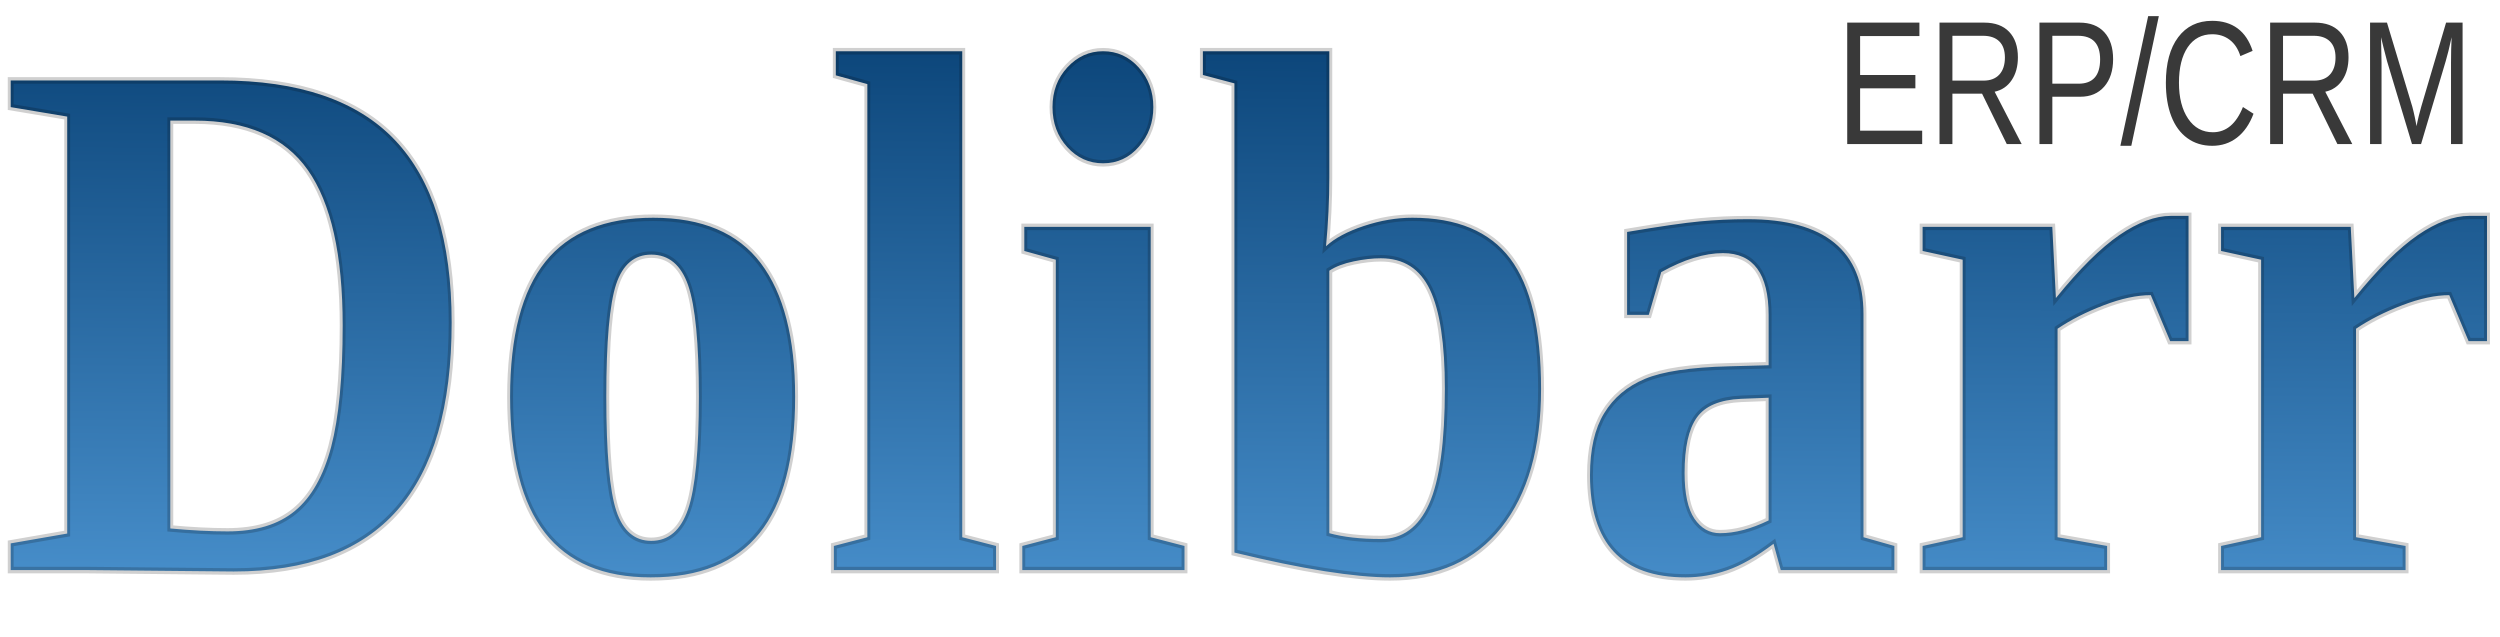
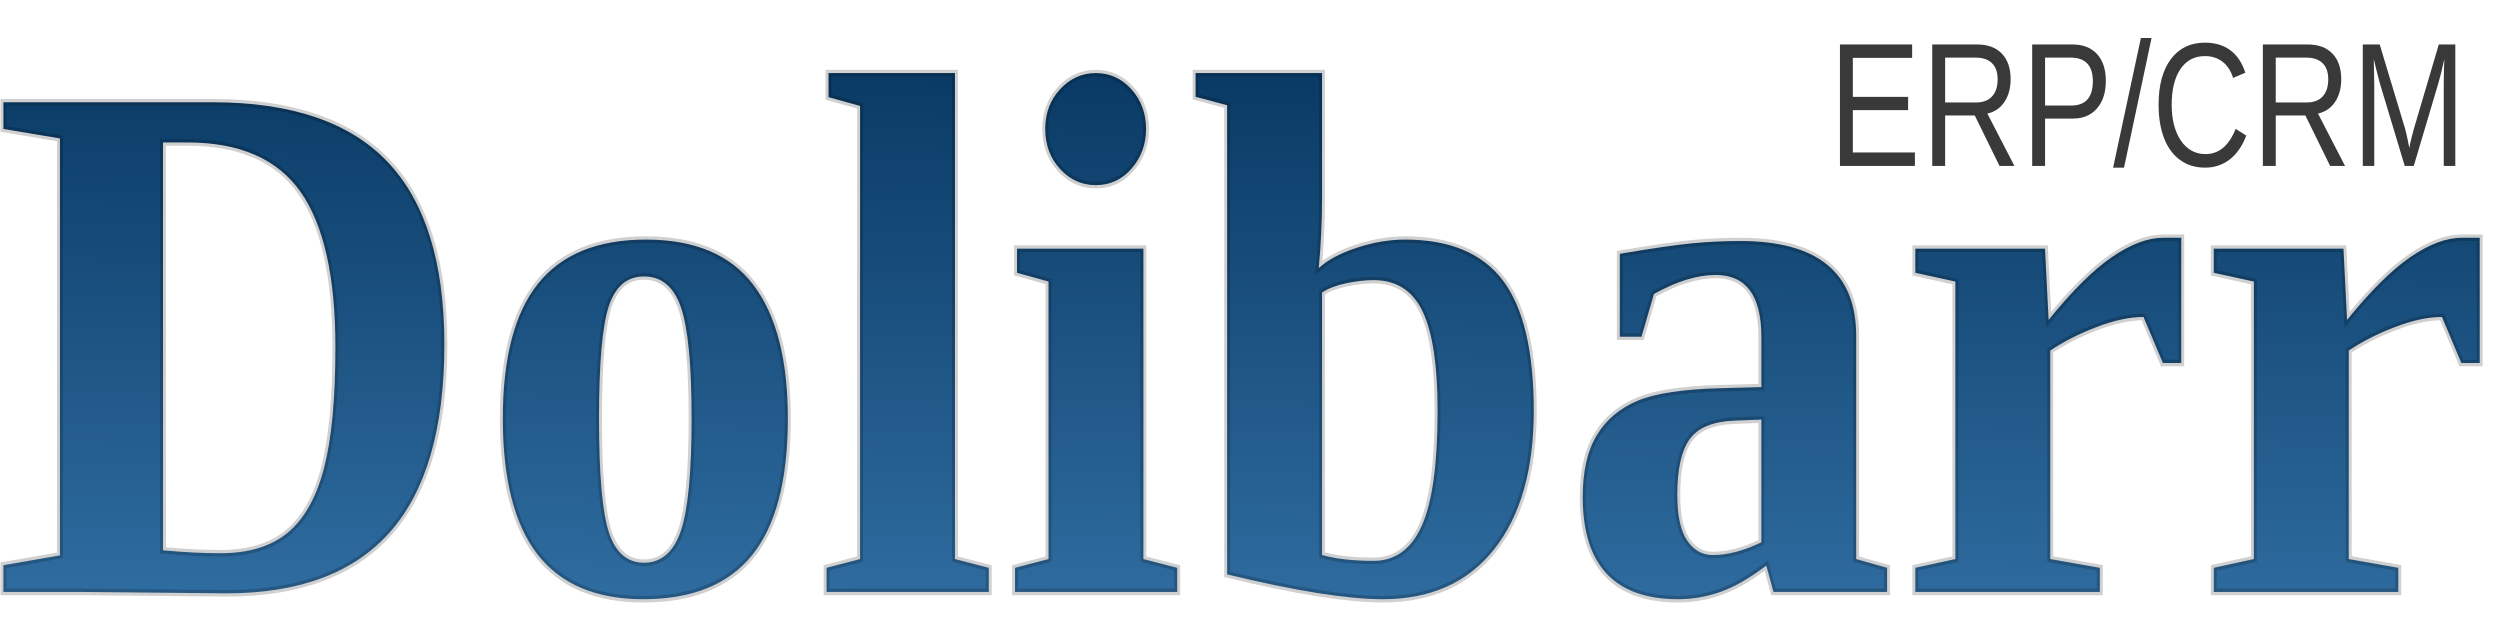
<svg xmlns="http://www.w3.org/2000/svg" xmlns:xlink="http://www.w3.org/1999/xlink" width="687" height="175" id="svg3450" version="1.1">
  <defs id="defs3452">
-     <linearGradient xlink:href="#linearGradient3734" id="linearGradient5510" gradientUnits="userSpaceOnUse" gradientTransform="matrix(0.5055468,0,0,0.5055468,-257.1145,-110.7389)" x1="1223.727" y1="1026.525" x2="1221.022" y2="1317.596" />
+     <linearGradient xlink:href="#linearGradient3734" id="linearGradient5510" gradientUnits="userSpaceOnUse" gradientTransform="matrix(0.5055468,0,0,0.5055468,-259.2236,-105.0491)" x1="1223.727" y1="1026.525" x2="1221.022" y2="1317.596" />
    <linearGradient id="linearGradient3734">
-       <stop style="stop-color:#094276;stop-opacity:1;" offset="0" id="stop3736" />
-       <stop style="stop-color:#468dc9;stop-opacity:1;" offset="1" id="stop3738" />
+       <stop style="stop-color:#073761;stop-opacity:1;" offset="0" id="stop3736" />
+       <stop style="stop-color:#2f6ca0;stop-opacity:1;" offset="1" id="stop3738" />
    </linearGradient>
-     <filter id="filter3775" color-interpolation-filters="sRGB">
-       <feGaussianBlur stdDeviation="11.473" id="feGaussianBlur3777" />
-     </filter>
  </defs>
  <g id="layer1" style="display:inline" transform="translate(0,-425)">
-     <text xml:space="preserve" style="font-size:333.234px;font-style:normal;font-weight:bold;fill:url(#linearGradient5510);fill-opacity:1;fill-rule:nonzero;stroke:#010101;stroke-width:1.707;stroke-linecap:round;stroke-miterlimit:4;stroke-opacity:0.184;stroke-dasharray:none;font-family:Bauhaus 93;-inkscape-font-specification:Bauhaus 93 Bold;font-stretch:normal;font-variant:normal" x="-0.32" y="551.579" id="text2828" transform="scale(0.948292,1.054528)">
-       <tspan id="tspan2830" x="-0.32" y="551.579" style="font-size:194.858px;font-style:normal;font-variant:normal;font-weight:bold;font-stretch:normal;text-align:start;line-height:125%;writing-mode:lr-tb;text-anchor:start;fill:url(#linearGradient5510);fill-opacity:1;fill-rule:nonzero;stroke:#010101;stroke-width:1.707;stroke-linecap:round;stroke-miterlimit:4;stroke-opacity:0.184;stroke-dasharray:none;font-family:Bauhaus 93;-inkscape-font-specification:Bauhaus 93 Bold">Dolibarr</tspan>
+     <text xml:space="preserve" style="font-size:333.234px;font-style:normal;font-variant:normal;font-weight:bold;font-stretch:normal;fill:url(#linearGradient5510);fill-opacity:1;fill-rule:nonzero;stroke:#010101;stroke-width:1.707;stroke-linecap:round;stroke-miterlimit:4;stroke-opacity:0.184;stroke-dasharray:none;font-family:Bauhaus 93;-inkscape-font-specification:Bauhaus 93 Bold" x="-2.429" y="557.269" id="text2828" transform="scale(0.948292,1.054528)">
+       <tspan id="tspan2830" x="-2.429" y="557.269" style="font-size:194.858px;font-style:normal;font-variant:normal;font-weight:bold;font-stretch:normal;text-align:start;line-height:125%;writing-mode:lr-tb;text-anchor:start;fill:url(#linearGradient5510);fill-opacity:1;fill-rule:nonzero;stroke:#010101;stroke-width:1.707;stroke-linecap:round;stroke-miterlimit:4;stroke-opacity:0.184;stroke-dasharray:none;font-family:Bauhaus 93;-inkscape-font-specification:Bauhaus 93 Bold">Dolibarr</tspan>
    </text>
-     <text xml:space="preserve" style="font-size:42.952px;font-style:normal;font-variant:normal;font-weight:normal;font-stretch:normal;text-align:start;line-height:100%;writing-mode:lr-tb;text-anchor:start;fill:#393939;fill-opacity:1;fill-rule:nonzero;stroke:none;font-family:Arial;-inkscape-font-specification:Arial" x="569.832" y="411.319" id="text5484" transform="scale(0.8853321,1.12952)">
-       <tspan style="font-size:42.952px;font-style:normal;font-variant:normal;font-weight:normal;font-stretch:normal;text-align:start;line-height:100%;writing-mode:lr-tb;text-anchor:start;fill:#393939;fill-opacity:1;fill-rule:nonzero;stroke:none;font-family:Arial;-inkscape-font-specification:Arial" id="tspan5486" x="569.832" y="411.319">ERP/CRM</tspan>
+     <text xml:space="preserve" style="font-size:42.952px;font-style:normal;font-variant:normal;font-weight:normal;font-stretch:normal;text-align:start;line-height:100%;writing-mode:lr-tb;text-anchor:start;fill:#393939;fill-opacity:1;fill-rule:nonzero;stroke:none;font-family:Arial;-inkscape-font-specification:Arial" x="567.573" y="416.631" id="text5484" transform="scale(0.8853321,1.12952)">
+       <tspan style="font-size:42.952px;font-style:normal;font-variant:normal;font-weight:normal;font-stretch:normal;text-align:start;line-height:100%;writing-mode:lr-tb;text-anchor:start;fill:#393939;fill-opacity:1;fill-rule:nonzero;stroke:none;font-family:Arial;-inkscape-font-specification:Arial" id="tspan5486" x="567.573" y="416.631">ERP/CRM</tspan>
    </text>
  </g>
</svg>
